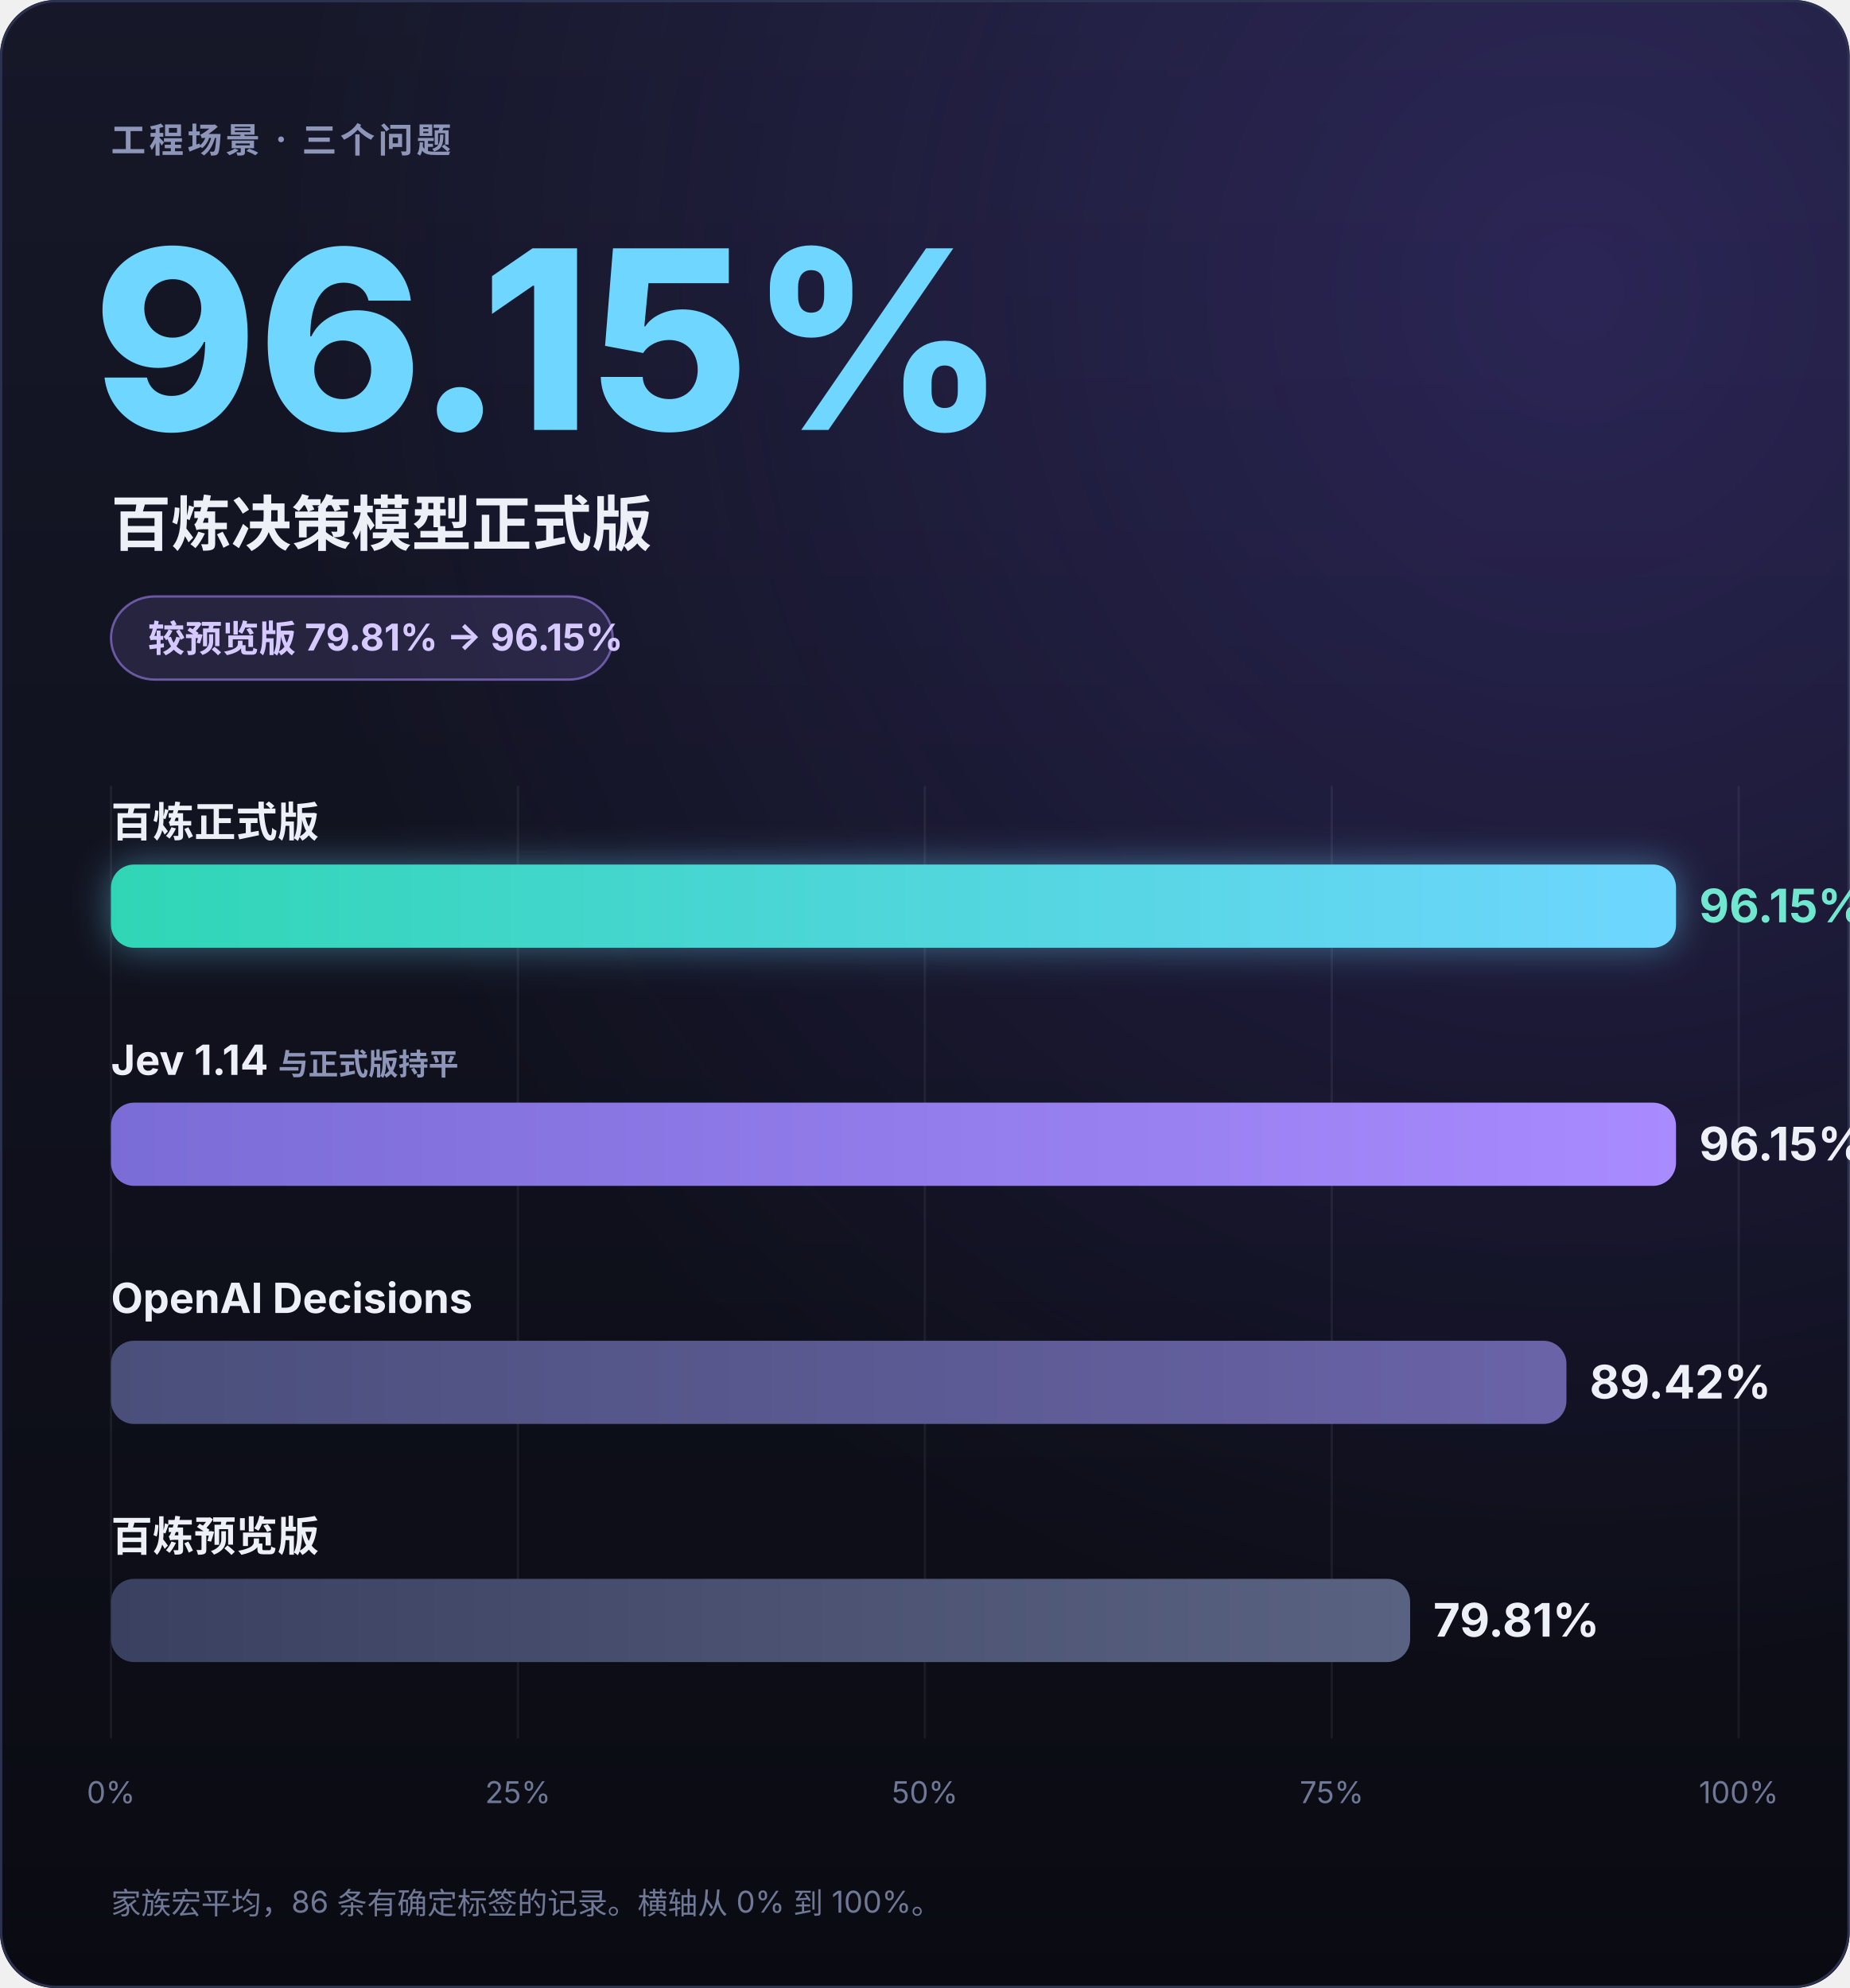
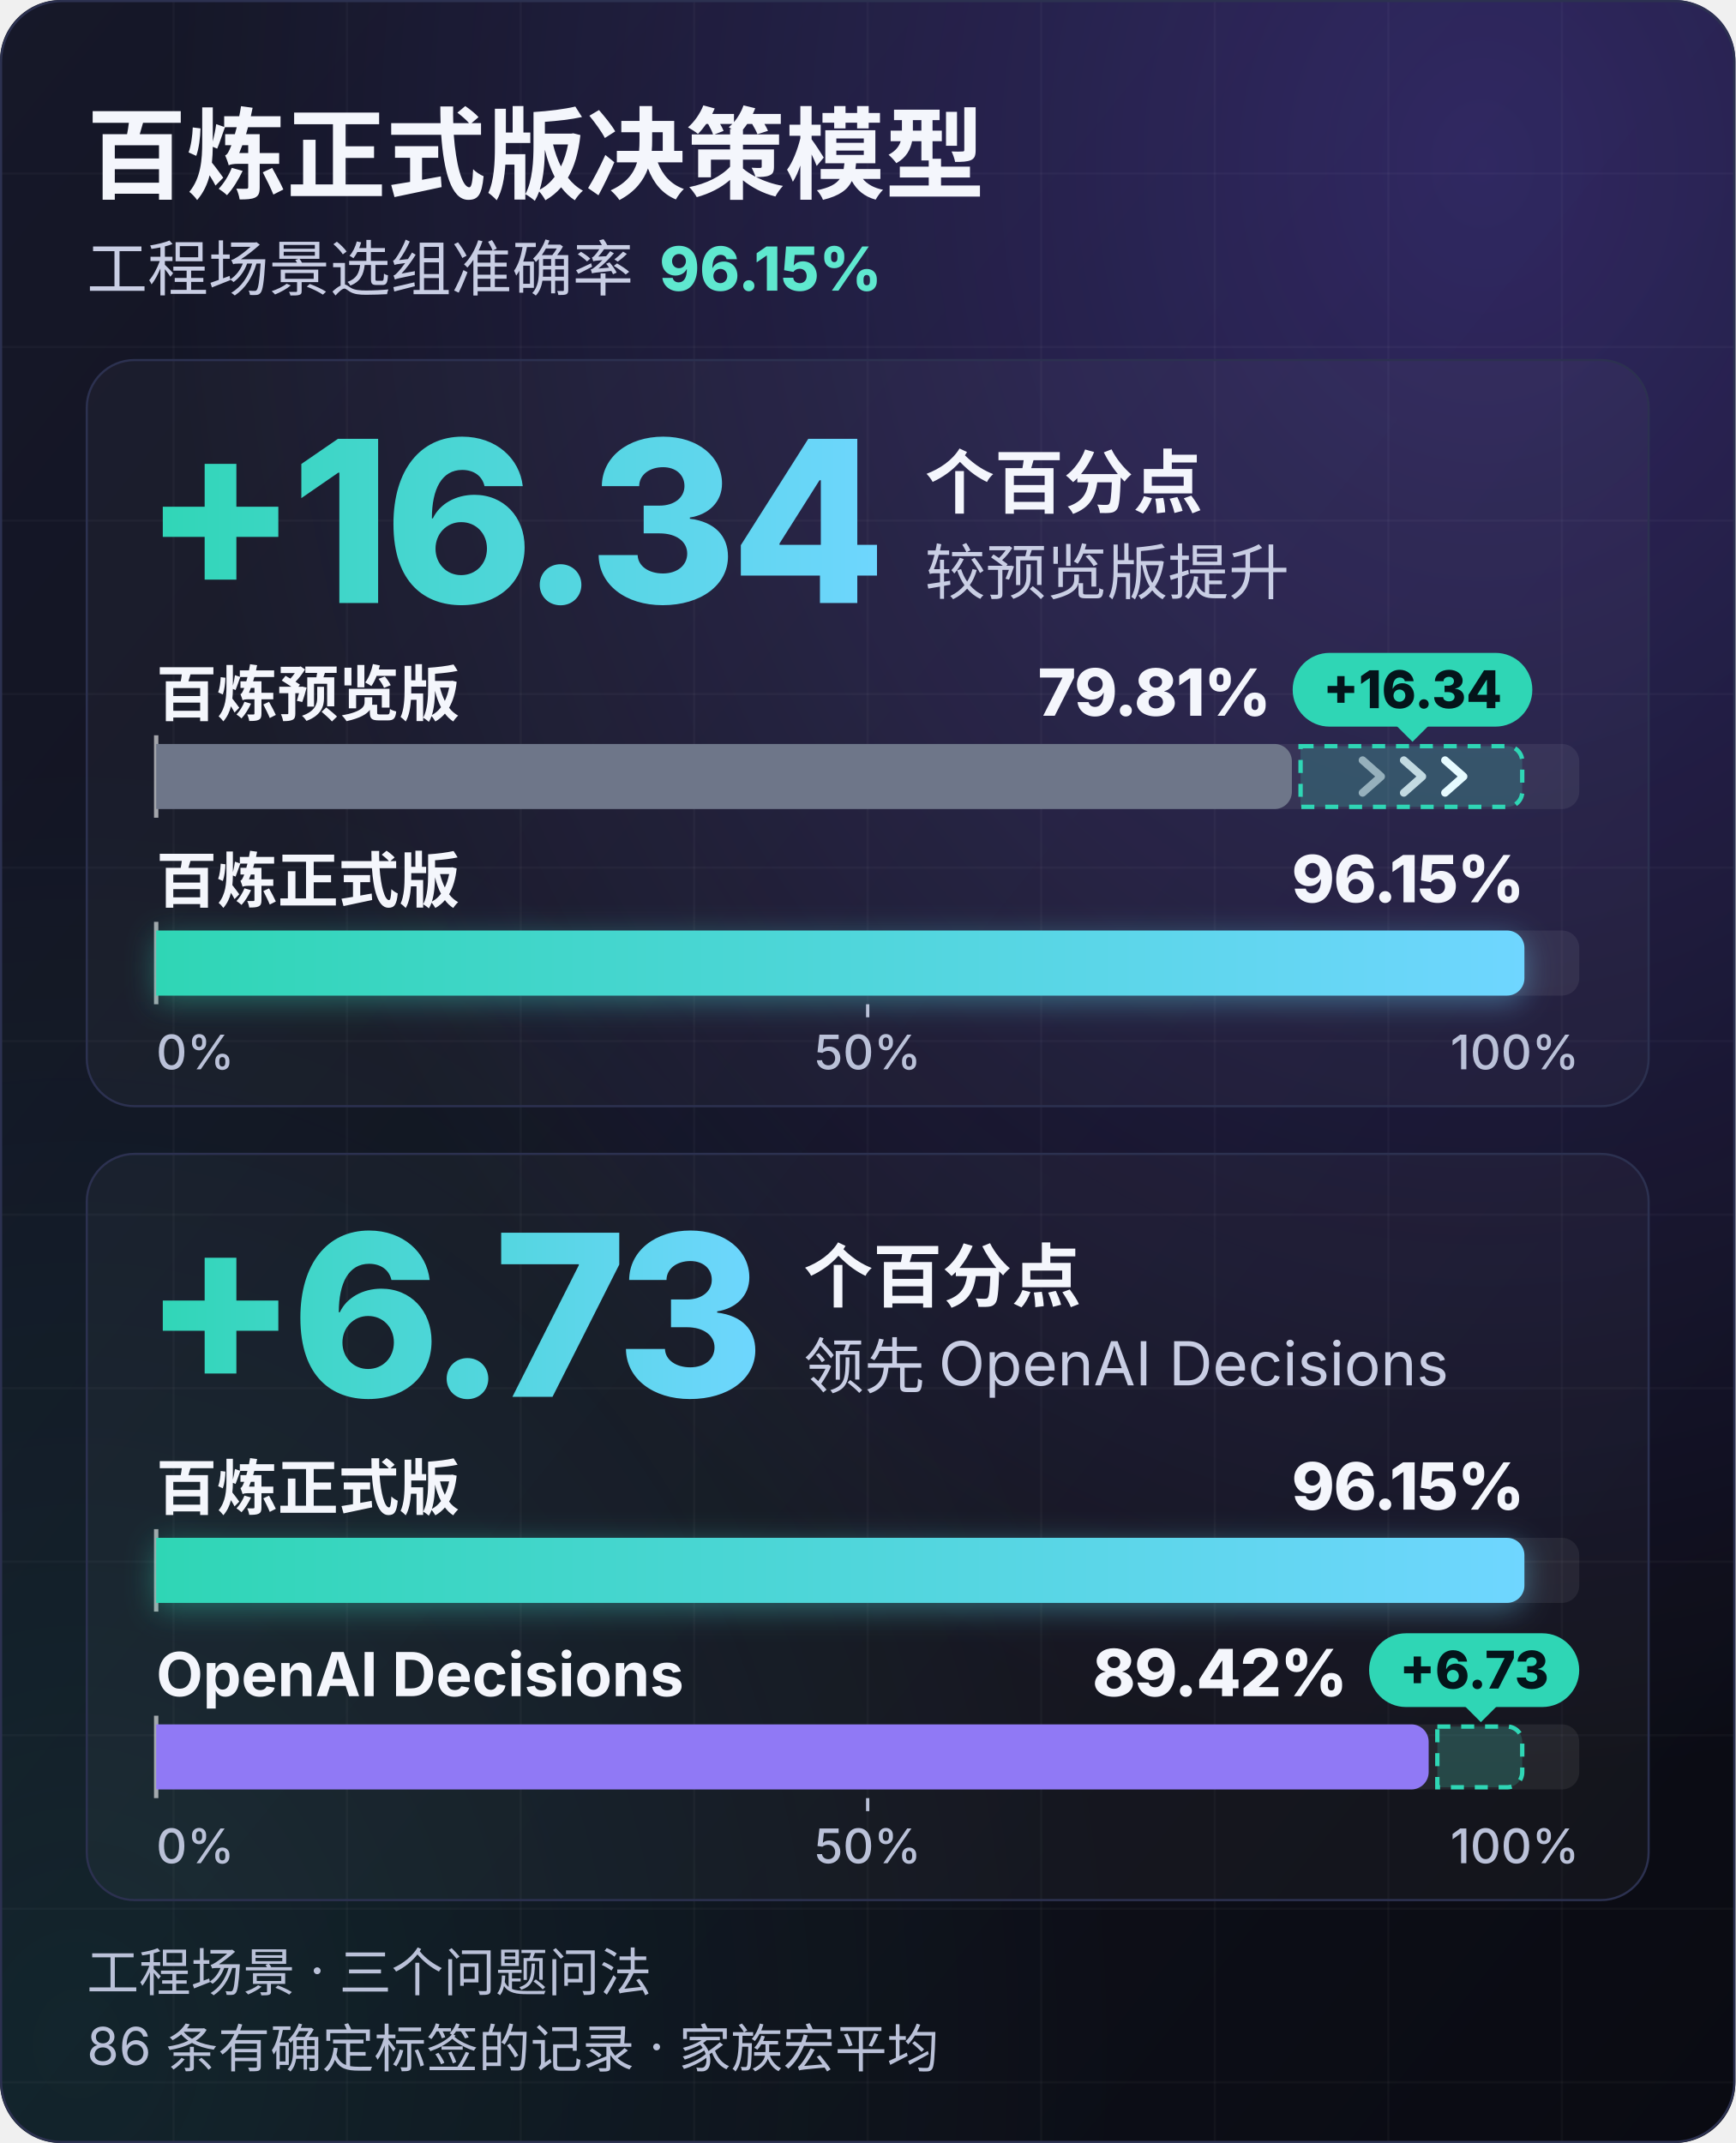
- <svg xmlns="http://www.w3.org/2000/svg" width="800" height="860" viewBox="0 0 800 860" role="img" aria-label="工程场景选组准确率：百炼正式版 96.15%，与 Jev 1.14 持平，超过 OpenAI Decisions 89.42% 与预览版 79.81%">
+ <svg xmlns="http://www.w3.org/2000/svg" width="800" height="988" viewBox="0 0 800 988" role="img" aria-label="工程场景选组准确率，三个问题问法。百炼预览版 79.81%，正式版 96.15%，提升 16.34 个百分点。百炼正式版 96.15%，OpenAI Decisions 89.42%，领先 6.73 个百分点。">
  <defs>
-     <linearGradient id="bg" x1="0" y1="0" x2="0" y2="1">
+     <linearGradient id="bg" x1="0" y1="0" x2="1" y2="1">
      <stop offset="0" stop-color="#161829" />
      <stop offset="1" stop-color="#0a0b12" />
    </linearGradient>
-     <radialGradient id="glow" cx=".85" cy=".15" r=".7">
-       <stop offset="0" stop-color="#7b5cff" stop-opacity=".22" />
+     <radialGradient id="glow" cx=".85" cy=".08" r=".75">
+       <stop offset="0" stop-color="#7b5cff" stop-opacity=".30" />
      <stop offset="1" stop-color="#7b5cff" stop-opacity="0" />
    </radialGradient>
-     <filter id="soft" x="-40%" y="-80%" width="180%" height="260%">
-       <feGaussianBlur stdDeviation="8" />
-     </filter>
-   </defs>
-   <rect width="800" height="860" rx="24" fill="url(#bg)" />
-   <rect width="800" height="860" rx="24" fill="url(#glow)" />
-   <rect x=".5" y=".5" width="799" height="859" rx="24" fill="none" stroke="#2c3150" />
-   <g font-family="Inter,-apple-system,BlinkMacSystemFont,'Segoe UI','PingFang SC','Microsoft YaHei','Noto Sans CJK SC',sans-serif">
-     <text x="48" y="66" font-size="15" font-weight="700" letter-spacing="1.5" fill="#8d95b8">工程场景  ·  三个问题</text>
-     <text x="40" y="186" font-size="108" font-weight="800" fill="#6fd6ff">96.15%</text>
-     <text x="48" y="236" font-size="26" font-weight="700" fill="#eef0f8">百炼决策模型正式版</text>
-     <rect x="48" y="258" width="217" height="36" rx="19" fill="#a98bff" fill-opacity=".14" stroke="#a98bff" stroke-opacity=".55" />
-     <text x="64" y="282" font-size="16" font-weight="700" fill="#d6c9ff">较预览版  79.81%  →  96.15%</text>
-     <path d="M48.0 340 V752" stroke="#fff" stroke-opacity=".06" />
-     <text x="48.0" y="780" font-size="13" text-anchor="middle" fill="#6f7896">0%</text>
-     <path d="M224.0 340 V752" stroke="#fff" stroke-opacity=".06" />
-     <text x="224.0" y="780" font-size="13" text-anchor="middle" fill="#6f7896">25%</text>
-     <path d="M400.0 340 V752" stroke="#fff" stroke-opacity=".06" />
-     <text x="400.0" y="780" font-size="13" text-anchor="middle" fill="#6f7896">50%</text>
-     <path d="M576.0 340 V752" stroke="#fff" stroke-opacity=".06" />
-     <text x="576.0" y="780" font-size="13" text-anchor="middle" fill="#6f7896">75%</text>
-     <path d="M752.0 340 V752" stroke="#fff" stroke-opacity=".06" />
-     <text x="752.0" y="780" font-size="13" text-anchor="middle" fill="#6f7896">100%</text>
-     <linearGradient id="bar0" x1="0" y1="0" x2="1" y2="0">
+     <radialGradient id="glow2" cx=".05" cy=".95" r=".6">
+       <stop offset="0" stop-color="#2fd6b5" stop-opacity=".10" />
+       <stop offset="1" stop-color="#2fd6b5" stop-opacity="0" />
+     </radialGradient>
+     <linearGradient id="stable" gradientUnits="userSpaceOnUse" x1="72" y1="0" x2="702.74" y2="0">
      <stop offset="0" stop-color="#2fd6b5" />
      <stop offset="1" stop-color="#6fd6ff" />
    </linearGradient>
-     <text x="48" y="362.0" font-size="18" font-weight="700" fill="#eef0f8">百炼正式版</text>
-     <rect x="48" y="374.0" width="676.9" height="36" rx="10" fill="#6fd6ff" opacity=".45" filter="url(#soft)" />
-     <rect x="48" y="374.0" width="676.9" height="36" rx="10" fill="url(#bar0)" />
-     <text x="734.9" y="399.0" font-size="20" font-weight="700" fill="#6fe8cf">96.15%</text>
-     <linearGradient id="bar1" x1="0" y1="0" x2="1" y2="0">
-       <stop offset="0" stop-color="#7a6cd6" />
-       <stop offset="1" stop-color="#a98bff" />
+     <filter id="soft" x="-10%" y="-200%" width="120%" height="500%">
+       <feGaussianBlur stdDeviation="7" />
+     </filter>
+     <clipPath id="frame">
+       <rect width="800" height="988" rx="28" />
+     </clipPath>
+   </defs>
+   <g clip-path="url(#frame)">
+     <rect width="800" height="988" fill="url(#bg)" />
+     <rect width="800" height="988" fill="url(#glow)" />
+     <rect width="800" height="988" fill="url(#glow2)" />
+     <g stroke="#ffffff" stroke-opacity=".03" stroke-width="1">
+       <path d="M0 0V988" />
+       <path d="M80 0V988" />
+       <path d="M160 0V988" />
+       <path d="M240 0V988" />
+       <path d="M320 0V988" />
+       <path d="M400 0V988" />
+       <path d="M480 0V988" />
+       <path d="M560 0V988" />
+       <path d="M640 0V988" />
+       <path d="M720 0V988" />
+       <path d="M800 0V988" />
+       <path d="M0 0H800" />
+       <path d="M0 80H800" />
+       <path d="M0 160H800" />
+       <path d="M0 240H800" />
+       <path d="M0 320H800" />
+       <path d="M0 400H800" />
+       <path d="M0 480H800" />
+       <path d="M0 560H800" />
+       <path d="M0 640H800" />
+       <path d="M0 720H800" />
+       <path d="M0 800H800" />
+       <path d="M0 880H800" />
+       <path d="M0 960H800" />
+     </g>
+   </g>
+   <rect x=".5" y=".5" width="799" height="987" rx="28" fill="none" stroke="#2c3150" />
+   <g font-family="Inter,'Noto Sans CJK SC','PingFang SC','Microsoft YaHei',-apple-system,BlinkMacSystemFont,'Segoe UI',sans-serif">
+     <text x="40" y="88" font-size="46" font-weight="800" fill="#f4f6fc">百炼正式版决策模型</text>
+     <text x="40" y="134" font-size="28" font-weight="400" fill="#c9cee4">工程场景选组准确率</text>
+     <text x="304" y="134" font-size="28" font-weight="800" fill="#5fe8cf">96.15%</text>
+     <rect x="40" y="166" width="720" height="344" rx="22" fill="#ffffff" fill-opacity=".035" stroke="#2c3150" />
+     <linearGradient id="hero-lift" gradientUnits="userSpaceOnUse" x1="66" y1="0" x2="408.4" y2="0">
+       <stop offset="0" stop-color="#2fd6b5" />
+       <stop offset="1" stop-color="#6fd6ff" />
    </linearGradient>
-     <text x="48" y="465.0" font-size="18" font-weight="700" fill="#eef0f8">Jev 1.14  <tspan font-size="13" font-weight="600" fill="#8d95b8">与正式版持平</tspan>
-     </text>
-     <rect x="48" y="477.0" width="676.9" height="36" rx="10" fill="url(#bar1)" />
-     <text x="734.9" y="502.0" font-size="20" font-weight="700" fill="#eef0f8">96.15%</text>
-     <linearGradient id="bar2" x1="0" y1="0" x2="1" y2="0">
-       <stop offset="0" stop-color="#4a4f7a" />
-       <stop offset="1" stop-color="#6a63a8" />
+     <text x="66" y="278" font-size="104" font-weight="800" fill="url(#hero-lift)" letter-spacing="-3">+16.34</text>
+     <text x="426.4" y="234" font-size="32" font-weight="700" fill="#f4f6fc">个百分点</text>
+     <text x="426.4" y="274" font-size="28" font-weight="400" fill="#c9cee4">较预览版提升</text>
+     <text x="72" y="330" font-size="28" font-weight="700" fill="#f4f6fc">百炼预览版</text>
+     <path d="M72 339V377" stroke="#ffffff" stroke-opacity=".6" stroke-width="2" />
+     <path d="M72 343H720a8 8 0 0 1 8 8V365a8 8 0 0 1 -8 8H72Z" fill="#ffffff" fill-opacity=".07" />
+     <path d="M72 343H587.55a8 8 0 0 1 8 8V365a8 8 0 0 1 -8 8H72Z" fill="#6e7689" />
+     <path d="M599.55 344H694.74a7 7 0 0 1 7 7V365a7 7 0 0 1 -7 7H599.55Z" fill="#2fd6b5" fill-opacity=".2" stroke="#2fd6b5" stroke-width="2" stroke-dasharray="6 5" />
+     <path d="M628.15 350.5l8.5 7.5l-8.5 7.5" fill="none" stroke="#e6fbff" stroke-opacity="0.55" stroke-width="3.6" stroke-linecap="round" stroke-linejoin="round" />
+     <path d="M647.15 350.5l8.5 7.5l-8.5 7.5" fill="none" stroke="#e6fbff" stroke-opacity="0.8" stroke-width="3.6" stroke-linecap="round" stroke-linejoin="round" />
+     <path d="M666.15 350.5l8.5 7.5l-8.5 7.5" fill="none" stroke="#e6fbff" stroke-opacity="1.0" stroke-width="3.6" stroke-linecap="round" stroke-linejoin="round" />
+     <path d="M643.15 334h16l-8 8z" fill="#2fd6b5" />
+     <rect x="595.91" y="301" width="110.48" height="34" rx="17" fill="#2fd6b5" />
+     <text x="651.15" y="326.5" font-size="24" font-weight="800" fill="#04141a" text-anchor="middle">+16.34</text>
+     <text x="585.91" y="330" font-size="30" font-weight="800" fill="#f4f6fc" text-anchor="end" letter-spacing="-0.5">79.81%</text>
+     <text x="72" y="416" font-size="28" font-weight="700" fill="#f4f6fc">百炼正式版</text>
+     <path d="M72 425V463" stroke="#ffffff" stroke-opacity=".6" stroke-width="2" />
+     <path d="M72 429H720a8 8 0 0 1 8 8V451a8 8 0 0 1 -8 8H72Z" fill="#ffffff" fill-opacity=".07" />
+     <text x="702.74" y="416" font-size="30" font-weight="800" fill="#f4f6fc" text-anchor="end" letter-spacing="-0.5">96.15%</text>
+     <path d="M72 432H694.74a8 8 0 0 1 8 8V454a8 8 0 0 1 -8 8H72Z" fill="url(#stable)" opacity=".4" filter="url(#soft)" />
+     <path d="M72 429H694.74a8 8 0 0 1 8 8V451a8 8 0 0 1 -8 8H72Z" fill="url(#stable)" />
+     <text x="72" y="493" font-size="22" font-weight="500" fill="#bac1d8">0%</text>
+     <path d="M400 463v6" stroke="#bac1d8" stroke-width="1.5" />
+     <text x="400" y="493" font-size="22" font-weight="500" fill="#bac1d8" text-anchor="middle">50%</text>
+     <text x="728" y="493" font-size="22" font-weight="500" fill="#bac1d8" text-anchor="end">100%</text>
+     <rect x="40" y="532" width="720" height="344" rx="22" fill="#ffffff" fill-opacity=".035" stroke="#2c3150" />
+     <linearGradient id="hero-lead" gradientUnits="userSpaceOnUse" x1="66" y1="0" x2="352.39" y2="0">
+       <stop offset="0" stop-color="#2fd6b5" />
+       <stop offset="1" stop-color="#6fd6ff" />
    </linearGradient>
-     <text x="48" y="568.0" font-size="18" font-weight="700" fill="#eef0f8">OpenAI Decisions</text>
-     <rect x="48" y="580.0" width="629.5" height="36" rx="10" fill="url(#bar2)" />
-     <text x="687.5" y="605.0" font-size="20" font-weight="700" fill="#eef0f8">89.42%</text>
-     <linearGradient id="bar3" x1="0" y1="0" x2="1" y2="0">
-       <stop offset="0" stop-color="#3a4060" />
-       <stop offset="1" stop-color="#5a6282" />
-     </linearGradient>
-     <text x="48" y="671.0" font-size="18" font-weight="700" fill="#eef0f8">百炼预览版</text>
-     <rect x="48" y="683.0" width="561.9" height="36" rx="10" fill="url(#bar3)" />
-     <text x="619.9" y="708.0" font-size="20" font-weight="700" fill="#eef0f8">79.81%</text>
-     <text x="48" y="828" font-size="13" fill="#6f7896">家族宏平均，86 条有确定标签的记录。横轴从 0% 到 100%。</text>
+     <text x="66" y="644" font-size="104" font-weight="800" fill="url(#hero-lead)" letter-spacing="-3">+6.73</text>
+     <text x="370.39" y="600" font-size="32" font-weight="700" fill="#f4f6fc">个百分点</text>
+     <text x="370.39" y="640" font-size="28" font-weight="400" fill="#c9cee4">领先 OpenAI Decisions</text>
+     <text x="72" y="696" font-size="28" font-weight="700" fill="#f4f6fc">百炼正式版</text>
+     <path d="M72 705V743" stroke="#ffffff" stroke-opacity=".6" stroke-width="2" />
+     <path d="M72 709H720a8 8 0 0 1 8 8V731a8 8 0 0 1 -8 8H72Z" fill="#ffffff" fill-opacity=".07" />
+     <text x="702.74" y="696" font-size="30" font-weight="800" fill="#f4f6fc" text-anchor="end" letter-spacing="-0.5">96.15%</text>
+     <path d="M72 712H694.74a8 8 0 0 1 8 8V734a8 8 0 0 1 -8 8H72Z" fill="url(#stable)" opacity=".4" filter="url(#soft)" />
+     <path d="M72 709H694.74a8 8 0 0 1 8 8V731a8 8 0 0 1 -8 8H72Z" fill="url(#stable)" />
+     <text x="72" y="782" font-size="28" font-weight="700" fill="#f4f6fc">OpenAI Decisions</text>
+     <path d="M72 791V829" stroke="#ffffff" stroke-opacity=".6" stroke-width="2" />
+     <path d="M72 795H720a8 8 0 0 1 8 8V817a8 8 0 0 1 -8 8H72Z" fill="#ffffff" fill-opacity=".07" />
+     <path d="M72 795H650.6a8 8 0 0 1 8 8V817a8 8 0 0 1 -8 8H72Z" fill="#9079f5" />
+     <path d="M662.6 796H694.74a7 7 0 0 1 7 7V817a7 7 0 0 1 -7 7H662.6Z" fill="#2fd6b5" fill-opacity=".2" stroke="#2fd6b5" stroke-width="2" stroke-dasharray="6 5" />
+     <path d="M674.67 786h16l-8 8z" fill="#2fd6b5" />
+     <rect x="631.14" y="753" width="96.86" height="34" rx="17" fill="#2fd6b5" />
+     <text x="679.57" y="778.5" font-size="24" font-weight="800" fill="#04141a" text-anchor="middle">+6.73</text>
+     <text x="621.14" y="782" font-size="30" font-weight="800" fill="#f4f6fc" text-anchor="end" letter-spacing="-0.5">89.42%</text>
+     <text x="72" y="859" font-size="22" font-weight="500" fill="#bac1d8">0%</text>
+     <path d="M400 829v6" stroke="#bac1d8" stroke-width="1.5" />
+     <text x="400" y="859" font-size="22" font-weight="500" fill="#bac1d8" text-anchor="middle">50%</text>
+     <text x="728" y="859" font-size="22" font-weight="500" fill="#bac1d8" text-anchor="end">100%</text>
+     <text x="40" y="918" font-size="24" font-weight="400" fill="#bac1d8">工程场景 · 三个问题问法</text>
+     <text x="40" y="952" font-size="24" font-weight="400" fill="#bac1d8">86 条有确定标签的记录 · 家族宏平均</text>
  </g>
</svg>
